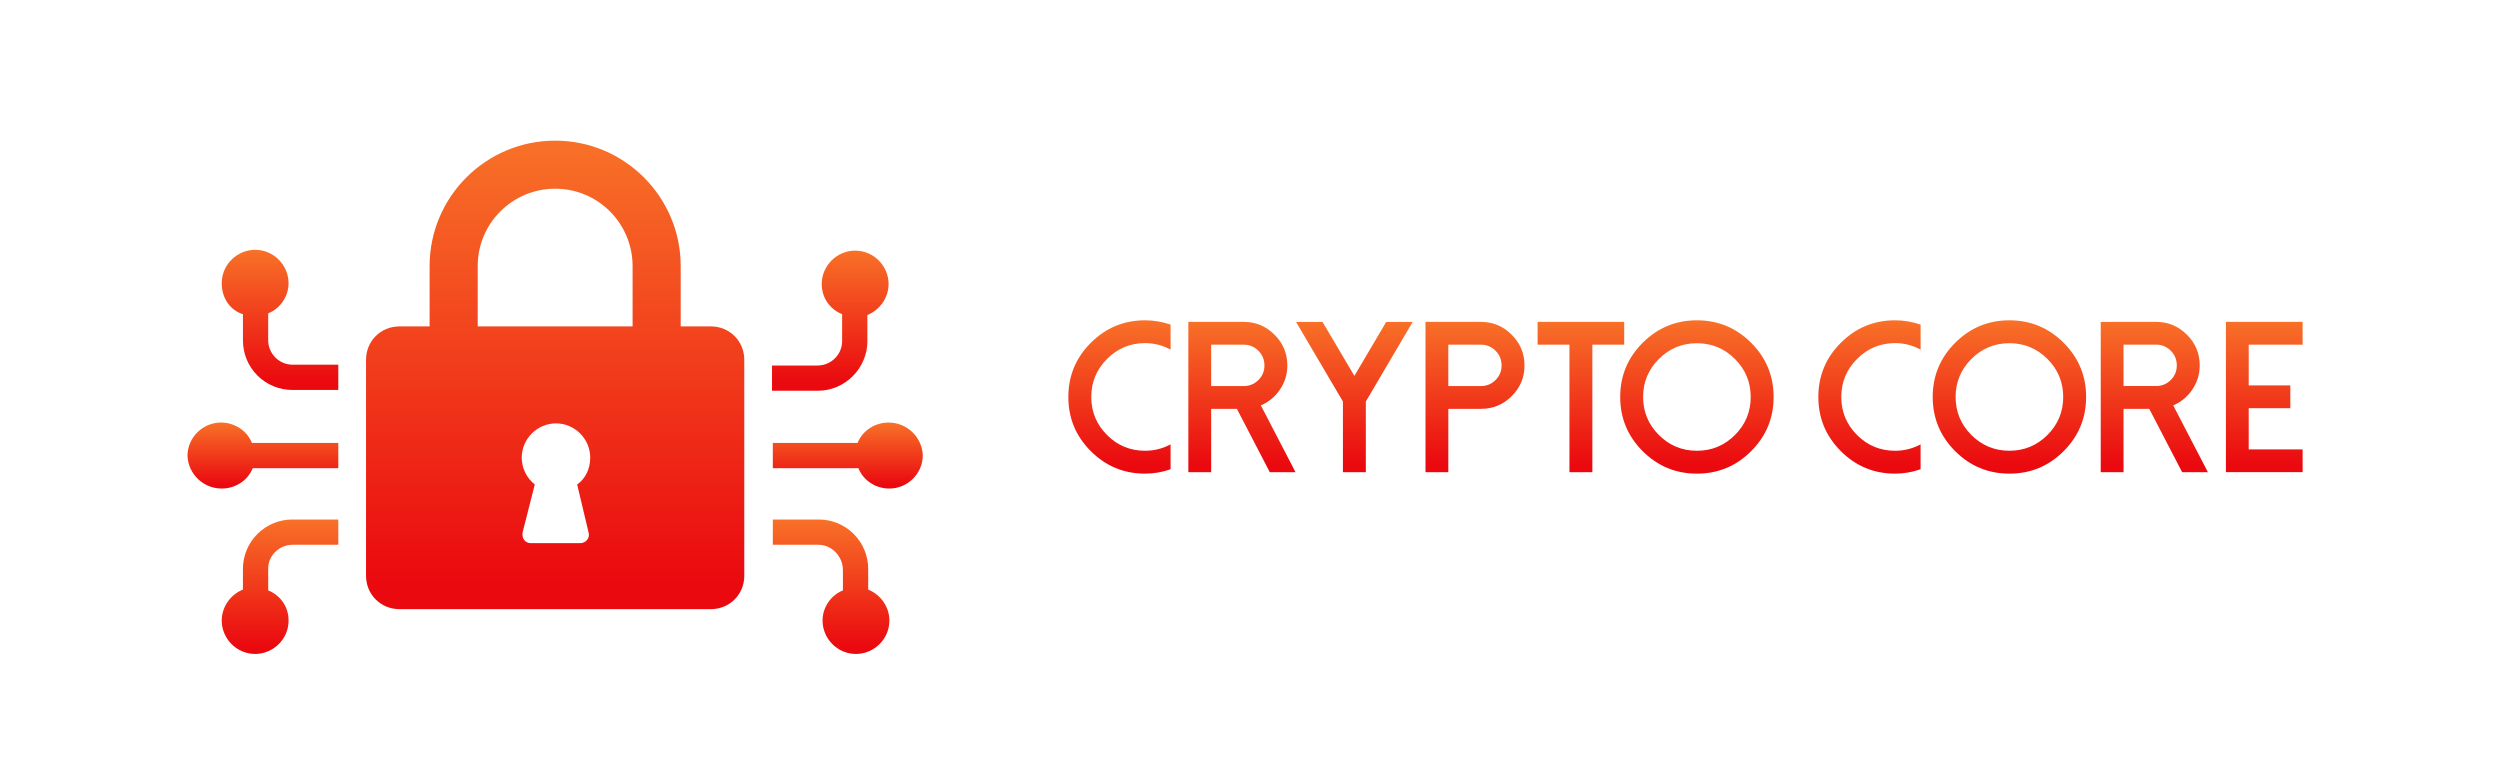
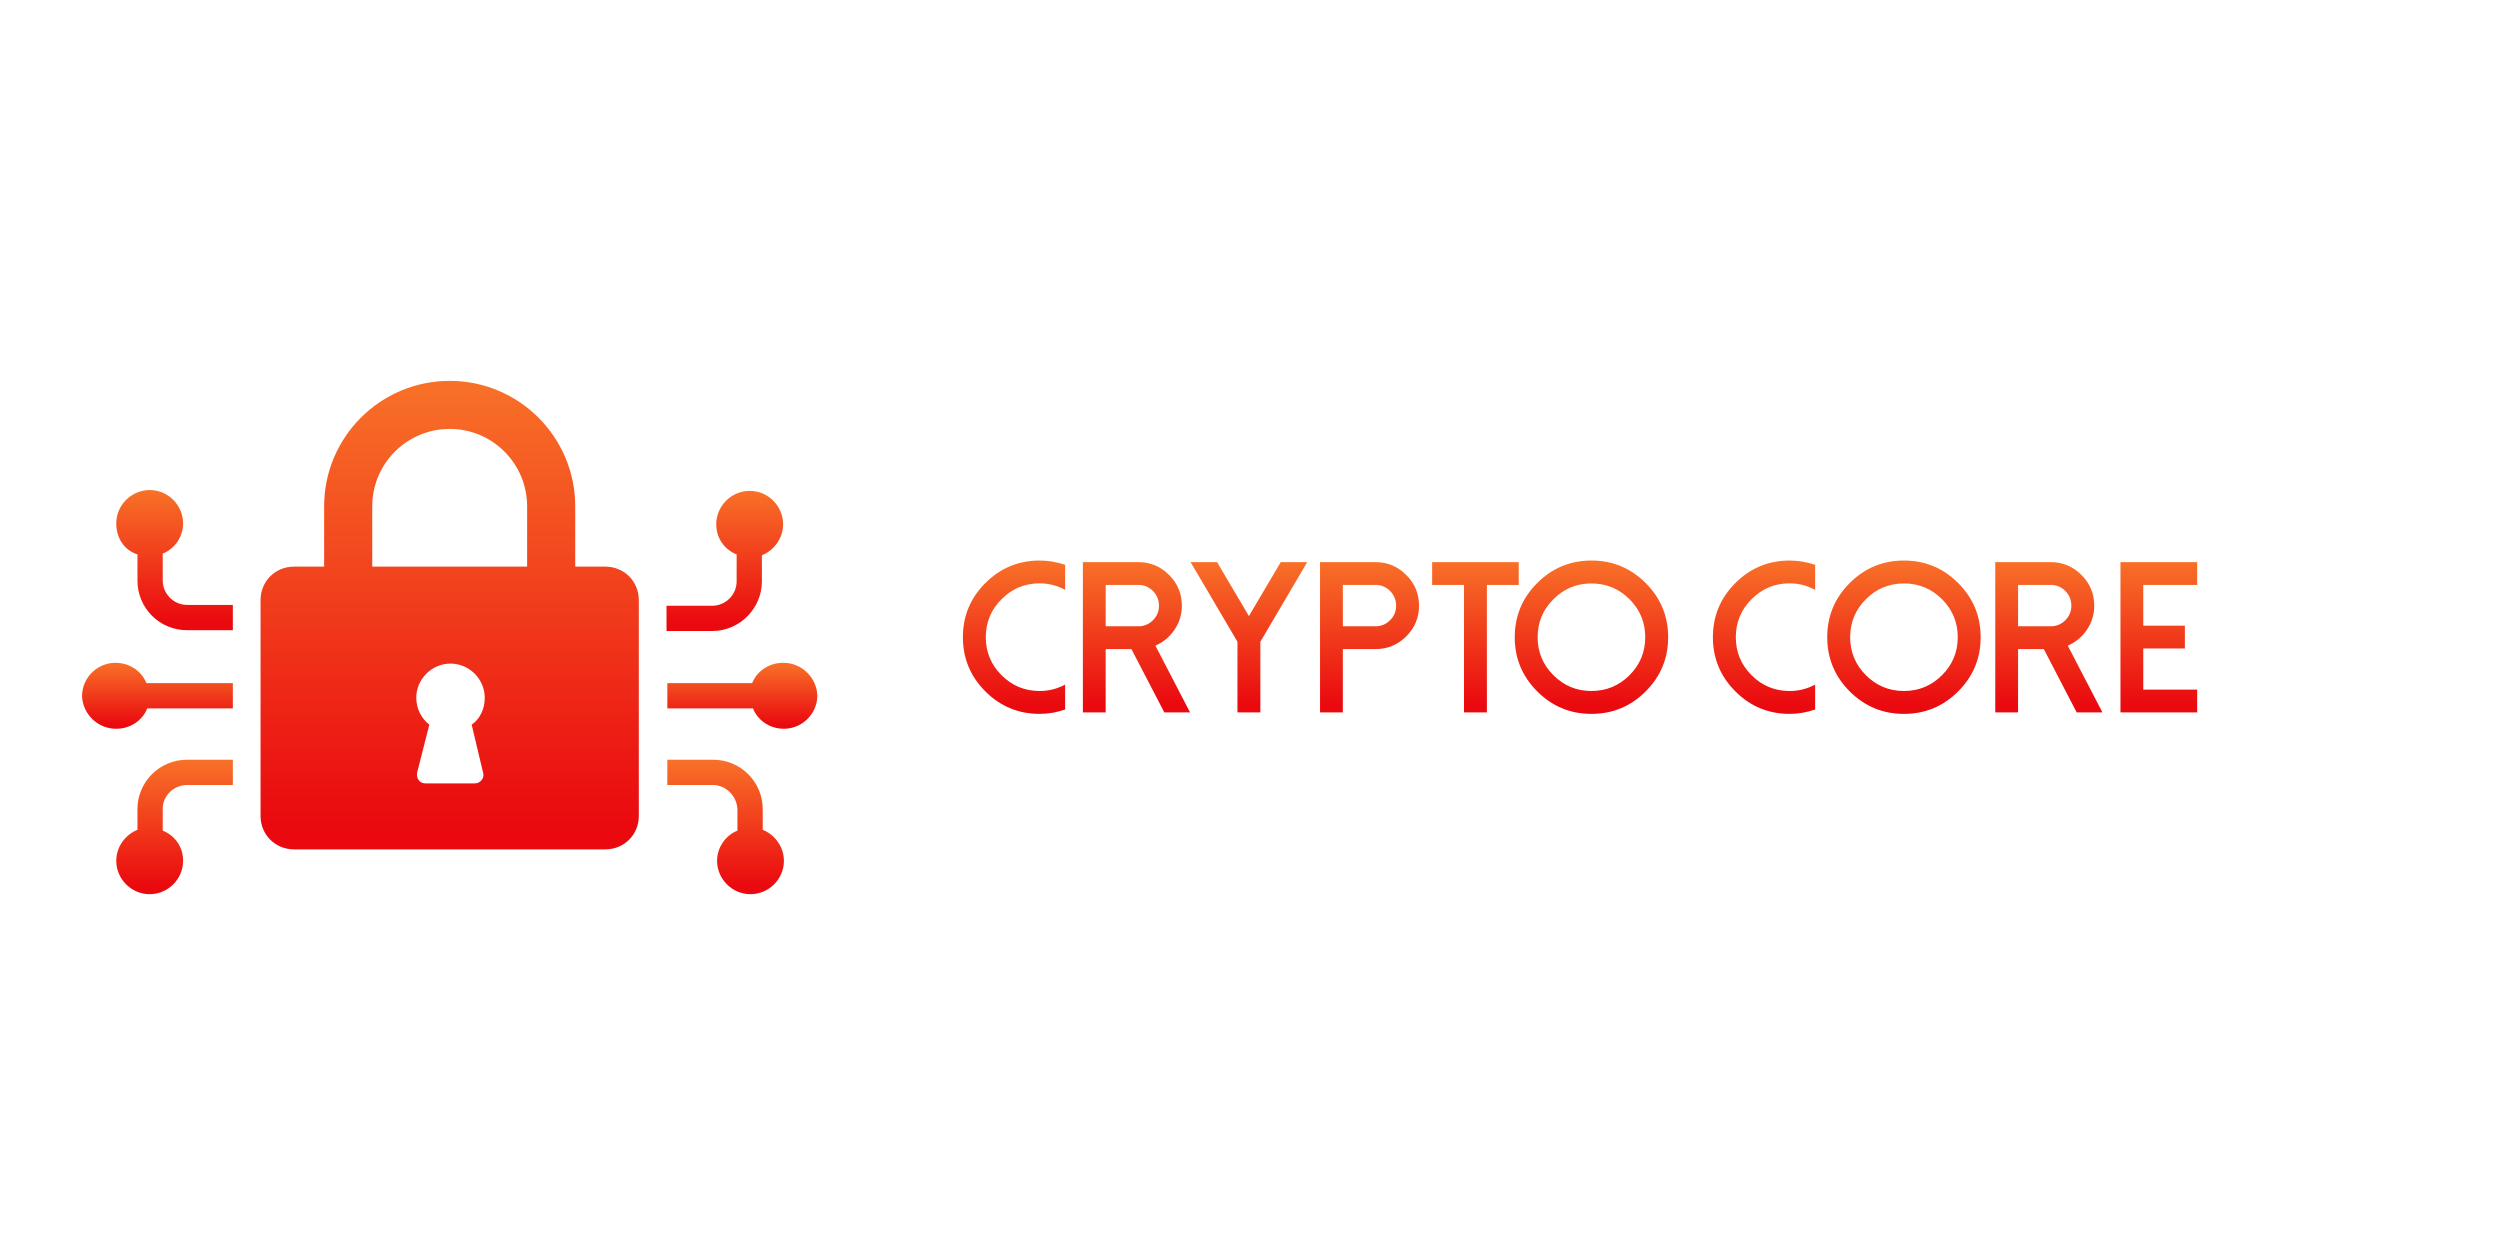
- <svg xmlns="http://www.w3.org/2000/svg" height="50" viewBox="0 0 160 50" width="160">
-   <linearGradient id="a" x1="50%" x2="50%" y1="0%" y2="94.501%">
-     <stop offset="0" stop-color="#f87128" />
-     <stop offset="1" stop-color="#ea090f" />
-   </linearGradient>
+ <svg xmlns="http://www.w3.org/2000/svg" width="320" height="160">
+   <defs>
+     <linearGradient x1="50%" y1="0%" x2="50%" y2="94.501%" id="a">
+       <stop stop-color="#F87128" offset="0%" />
+       <stop stop-color="#EA090F" offset="100%" />
+     </linearGradient>
+     <linearGradient x1="50%" y1="0%" x2="50%" y2="94.501%" id="b">
+       <stop stop-color="#F87128" offset="0%" />
+       <stop stop-color="#EA090F" offset="100%" />
+     </linearGradient>
+     <linearGradient x1="50%" y1="0%" x2="50%" y2="94.501%" id="c">
+       <stop stop-color="#F87128" offset="0%" />
+       <stop stop-color="#EA090F" offset="100%" />
+     </linearGradient>
+     <linearGradient x1="50%" y1="0%" x2="50%" y2="94.501%" id="d">
+       <stop stop-color="#F87128" offset="0%" />
+       <stop stop-color="#EA090F" offset="100%" />
+     </linearGradient>
+     <linearGradient x1="50%" y1="0%" x2="50%" y2="94.501%" id="e">
+       <stop stop-color="#F87128" offset="0%" />
+       <stop stop-color="#EA090F" offset="100%" />
+     </linearGradient>
+     <linearGradient x1="50%" y1="0%" x2="50%" y2="94.501%" id="f">
+       <stop stop-color="#F87128" offset="0%" />
+       <stop stop-color="#EA090F" offset="100%" />
+     </linearGradient>
+     <linearGradient x1="50%" y1="0%" x2="50%" y2="94.501%" id="g">
+       <stop stop-color="#F87128" offset="0%" />
+       <stop stop-color="#EA090F" offset="100%" />
+     </linearGradient>
+   </defs>
  <g fill="none" fill-rule="evenodd">
-     <path d="m0 0h160v50h-160z" />
-     <g fill="url(#a)" fill-rule="nonzero" transform="translate(12 9)">
-       <path d="m3.548 11.107v1.669c-.005.846.328 1.658.926 2.256s1.411.931 2.256.925h2.921v-1.617h-2.922c-.887 0-1.565-.73-1.565-1.565v-1.72c.784-.321 1.299-1.082 1.304-1.929 0-1.147-.939-2.138-2.139-2.138-1.148 0-2.139.939-2.139 2.138 0 .939.522 1.721 1.357 1.982" />
-       <path d="m6.73 25.865h2.922v-1.617h-2.922c-.846-.006-1.658.328-2.256.925s-.932 1.41-.926 2.256v1.304c-.783.313-1.357 1.095-1.357 1.982 0 1.147.94 2.138 2.139 2.138 1.147 0 2.139-.939 2.139-2.138 0-.886-.522-1.617-1.304-1.929v-1.304c-.052-.886.678-1.617 1.565-1.617" />
-       <path d="m2.191 22.267c.887 0 1.67-.521 1.983-1.304h5.478v-1.617h-5.53c-.314-.782-1.096-1.304-1.983-1.304-1.147 0-2.139.939-2.139 2.138.053 1.17 1.02 2.09 2.191 2.086" />
-       <path d="m43.512 12.828v-1.668c.782-.313 1.357-1.095 1.357-1.982 0-1.147-.94-2.138-2.139-2.138-1.148 0-2.139.939-2.139 2.138 0 .886.522 1.617 1.305 1.929v1.72c0 .886-.731 1.565-1.565 1.565h-2.922v1.617h2.922c1.774 0 3.183-1.46 3.183-3.181" />
-       <path d="m41.947 27.482v1.304c-.782.313-1.304 1.095-1.304 1.929 0 1.147.939 2.138 2.139 2.138 1.147 0 2.139-.939 2.139-2.138 0-.886-.574-1.669-1.357-1.982v-1.304c.005-.846-.328-1.658-.926-2.256-.598-.598-1.411-.931-2.256-.925h-2.921v1.617h2.921c.835 0 1.565.73 1.565 1.617" />
-       <path d="m44.868 18.043c-.887 0-1.67.522-1.982 1.304h-5.426v1.617h5.478c.313.782 1.095 1.304 1.982 1.304 1.148 0 2.139-.939 2.139-2.138-.053-1.17-1.02-2.09-2.191-2.086" />
-       <path d="m13.565 29.985h19.93c1.2 0 2.139-.939 2.139-2.138v-13.819c0-1.2-.94-2.138-2.139-2.138h-1.931v-3.859c0-4.433-3.6-8.03-8.035-8.03-4.434 0-8.034 3.598-8.034 8.03v3.859h-1.93c-1.2 0-2.139.939-2.139 2.138v13.819c0 1.2.939 2.138 2.139 2.138zm12.104-4.902c.104.313-.157.678-.522.678h-3.182c-.365 0-.574-.313-.521-.678l.782-3.076c-.526-.416-.834-1.05-.835-1.721 0-1.2.992-2.19 2.192-2.19s2.191.991 2.191 2.19c0 .73-.313 1.356-.835 1.721l.731 3.076zm-7.096-17.052c0-2.764 2.244-4.954 4.957-4.954 2.765 0 4.956 2.243 4.956 4.954v3.859h-9.912z" />
-       <path d="m58.85 18.84c-.673-.672-1.009-1.484-1.009-2.433s.336-1.761 1.008-2.433c.672-.676 1.484-1.015 2.434-1.015.583 0 1.127.139 1.634.416v-1.599c-.525-.183-1.078-.276-1.634-.276-1.354 0-2.51.48-3.47 1.439-.959.959-1.439 2.115-1.439 3.468s.48 2.51 1.439 3.468c.96.959 2.116 1.438 3.47 1.438.56 0 1.105-.094 1.634-.282v-1.593c-.501.272-1.064.413-1.634.41-.95 0-1.762-.336-2.434-1.008zm6.664-3.132v-2.648h2.091c.363 0 .675.13.935.39.255.26.384.574.384.941 0 .363-.128.672-.384.927-.26.26-.572.39-.935.39zm3.18 1.237c.496-.21.919-.56 1.218-1.008.315-.454.481-.994.477-1.546 0-.77-.274-1.427-.82-1.97-.543-.546-1.198-.82-1.964-.82h-3.551v9.618h1.46v-4.053h1.647l2.105 4.053h1.647l-2.219-4.275zm8.024-5.343-2.038 3.455-2.038-3.455h-1.695l3 5.095v4.524h1.466v-4.524l2.999-5.095h-1.695zm3.974 4.106h2.091c.363 0 .675-.13.935-.39.255-.255.383-.565.383-.927 0-.367-.128-.681-.384-.941-.244-.254-.583-.395-.935-.39h-2.091zm0 5.511h-1.46v-9.618h3.551c.766 0 1.421.273 1.964.82.547.542.821 1.198.821 1.97 0 .766-.274 1.42-.82 1.962-.543.542-1.198.813-1.964.813h-2.091zm5.715-9.618v1.458h2.038v8.16h1.466v-8.161h2.038v-1.458zm7.76 2.373c-.672.672-1.008 1.483-1.008 2.433s.337 1.761 1.009 2.433c.672.672 1.484 1.008 2.434 1.008.951 0 1.762-.336 2.434-1.008.672-.672 1.009-1.483 1.009-2.433s-.337-1.761-1.009-2.433c-.672-.672-1.484-1.008-2.434-1.008-.95 0-1.762.336-2.434 1.008zm2.436-2.474c1.353 0 2.51.479 3.47 1.438.959.959 1.438 2.115 1.438 3.468 0 1.353-.48 2.51-1.439 3.469-.96.959-2.116 1.438-3.47 1.438-1.353 0-2.51-.48-3.47-1.438-.959-.959-1.439-2.115-1.439-3.469 0-1.353.48-2.509 1.439-3.468.96-.959 2.116-1.438 3.47-1.438zm12.681 0c.56 0 1.105.092 1.634.276v1.6c-.5-.276-1.063-.42-1.634-.417-.95 0-1.762.339-2.434 1.015-.672.672-1.008 1.483-1.008 2.433s.336 1.761 1.008 2.433c.672.672 1.484 1.008 2.434 1.008.57.003 1.133-.138 1.634-.41v1.593c-.524.187-1.077.283-1.634.282-1.354 0-2.51-.48-3.47-1.439-.96-.959-1.44-2.115-1.44-3.468 0-1.353.48-2.509 1.439-3.468.96-.959 2.116-1.438 3.47-1.438zm7.318 0c1.354 0 2.51.479 3.47 1.438s1.439 2.115 1.439 3.468c0 1.353-.48 2.51-1.439 3.469-.96.959-2.116 1.438-3.47 1.438-1.353 0-2.51-.48-3.47-1.438-.959-.959-1.439-2.115-1.439-3.469 0-1.353.48-2.509 1.439-3.468.96-.959 2.116-1.438 3.47-1.438zm0 1.465c-.95 0-1.762.336-2.434 1.008-.672.672-1.009 1.483-1.009 2.433s.337 1.761 1.009 2.433c.672.672 1.484 1.008 2.434 1.008.951 0 1.762-.336 2.434-1.008.672-.672 1.009-1.483 1.009-2.433s-.337-1.761-1.009-2.433c-.672-.672-1.484-1.008-2.434-1.008zm9.395-1.365c.767 0 1.421.274 1.964.82.547.542.82 1.199.82 1.97 0 .564-.159 1.079-.477 1.546-.271.406-.644.733-1.083.947l-.135.062 2.219 4.275h-1.647l-2.105-4.053h-1.647v4.053h-1.459v-9.618zm9.371 0v1.46h-3.45v2.607h2.663v1.458h-2.663v2.635h3.45v1.458h-4.909v-9.618h4.909zm-9.371 1.458h-2.091v2.648h2.091c.363 0 .675-.13.935-.39.255-.255.383-.565.383-.927 0-.367-.128-.681-.384-.941-.244-.254-.583-.395-.935-.39z" />
+     <path d="M0 0L320 0 320 160 0 160z" />
+     <g transform="translate(10.5 48.75)" fill-rule="nonzero">
+       <path d="M7.096 22.215v3.337a6.322 6.322 0 0 0 6.365 6.362h5.843V28.68H13.46c-1.774 0-3.13-1.46-3.13-3.129V22.11a4.198 4.198 0 0 0 2.608-3.859c0-2.294-1.878-4.276-4.278-4.276-2.296 0-4.279 1.878-4.279 4.276 0 1.878 1.044 3.442 2.714 3.964" fill="url(#a)" />
+       <path d="M13.46 51.73h5.844v-3.233H13.46a6.322 6.322 0 0 0-6.365 6.362v2.607c-1.566.626-2.714 2.19-2.714 3.963 0 2.294 1.879 4.276 4.279 4.276 2.295 0 4.278-1.877 4.278-4.276 0-1.773-1.044-3.233-2.609-3.859v-2.607c-.104-1.773 1.357-3.233 3.13-3.233" fill="url(#b)" />
+       <path d="M4.382 44.533c1.774 0 3.34-1.042 3.966-2.607h10.956v-3.233H8.244c-.627-1.564-2.192-2.607-3.966-2.607C1.983 36.086 0 37.963 0 40.362a4.369 4.369 0 0 0 4.382 4.171" fill="url(#c)" />
+       <path d="M87.024 25.656V22.32c1.565-.626 2.713-2.19 2.713-3.963 0-2.295-1.879-4.276-4.278-4.276-2.296 0-4.279 1.877-4.279 4.276 0 1.773 1.044 3.233 2.61 3.859v3.441c0 1.773-1.462 3.129-3.131 3.129h-5.844v3.233h5.844c3.547 0 6.365-2.92 6.365-6.362" fill="url(#d)" />
+       <path d="M83.893 54.963v2.607c-1.565.626-2.608 2.19-2.608 3.859 0 2.294 1.878 4.276 4.278 4.276 2.295 0 4.278-1.877 4.278-4.276 0-1.773-1.148-3.337-2.713-3.963v-2.607a6.322 6.322 0 0 0-6.365-6.362H74.92v3.233h5.843c1.67 0 3.13 1.46 3.13 3.233" fill="url(#b)" />
+       <path d="M89.737 36.086c-1.774 0-3.34 1.043-3.965 2.607H74.92v3.233h10.956c.626 1.565 2.191 2.607 3.965 2.607 2.296 0 4.278-1.877 4.278-4.276a4.37 4.37 0 0 0-4.382-4.171" fill="url(#e)" />
+       <path d="M27.13 59.969h39.86c2.4 0 4.278-1.877 4.278-4.276V28.055c0-2.399-1.879-4.276-4.278-4.276h-3.861v-7.718C63.129 7.196 55.929 0 47.059 0 38.19 0 30.99 7.196 30.99 16.061v7.718h-3.86c-2.4 0-4.278 1.877-4.278 4.276v27.638c0 2.399 1.878 4.276 4.278 4.276zm24.208-9.804c.208.626-.313 1.356-1.044 1.356H43.93c-.73 0-1.148-.626-1.043-1.356l1.565-6.153a4.4 4.4 0 0 1-1.67-3.442c0-2.399 1.983-4.38 4.383-4.38s4.382 1.981 4.382 4.38c0 1.46-.626 2.712-1.67 3.442l1.462 6.153zM37.147 16.061c0-5.527 4.487-9.908 9.913-9.908 5.53 0 9.912 4.485 9.912 9.908v7.718H37.147v-7.718z" fill="url(#f)" />
    </g>
+     <path d="M4.95 14.68c-1.346-1.345-2.018-2.967-2.018-4.867s.672-3.522 2.017-4.866c1.345-1.353 2.968-2.03 4.869-2.03 1.166 0 2.255.278 3.268.833V.551A9.89 9.89 0 0 0 9.818 0C7.11 0 4.797.959 2.878 2.877.96 4.795 0 7.107 0 9.813c0 2.706.96 5.019 2.878 6.936 1.919 1.918 4.232 2.877 6.94 2.877 1.12 0 2.21-.188 3.268-.564v-3.186a6.776 6.776 0 0 1-3.268.82c-1.9 0-3.524-.672-4.869-2.017zm13.328-6.265V3.118h4.182c.727 0 1.35.26 1.87.78.51.52.767 1.147.767 1.882 0 .726-.256 1.344-.767 1.855-.52.52-1.143.78-1.87.78h-4.182zm6.36 2.474a5.5 5.5 0 0 0 2.435-2.017 5.362 5.362 0 0 0 .955-3.092c0-1.541-.547-2.854-1.64-3.939C25.301.748 23.992.201 22.46.201h-7.102v19.237h2.919v-8.106h3.295l4.21 8.106h3.295l-4.438-8.55zM40.685.202l-4.075 6.91-4.075-6.91h-3.39l6 10.19v9.047h2.931v-9.047L44.074.202h-3.39zm7.949 8.213h4.183c.726 0 1.35-.26 1.87-.78.51-.51.766-1.129.766-1.855 0-.735-.256-1.362-.767-1.882a2.551 2.551 0 0 0-1.87-.78h-4.182v5.297zm0 11.023h-2.919V.202h7.102c1.533 0 2.842.546 3.927 1.64 1.094 1.084 1.641 2.397 1.641 3.939 0 1.532-.547 2.84-1.64 3.925-1.086 1.084-2.395 1.626-3.928 1.626h-4.183v8.106zM60.065.202v2.917h4.075v16.32h2.932V3.118h4.075V.202H60.065zm15.52 4.745c-1.344 1.344-2.017 2.966-2.017 4.866 0 1.9.673 3.522 2.018 4.866 1.345 1.345 2.968 2.017 4.868 2.017 1.901 0 3.524-.672 4.869-2.017 1.345-1.344 2.018-2.966 2.018-4.866 0-1.9-.673-3.522-2.018-4.866-1.345-1.345-2.968-2.017-4.869-2.017-1.9 0-3.523.672-4.868 2.017zM80.456 0c2.707 0 5.02.959 6.94 2.877 1.918 1.918 2.877 4.23 2.877 6.936 0 2.707-.96 5.019-2.878 6.937-1.919 1.918-4.232 2.877-6.94 2.877-2.707 0-5.02-.96-6.94-2.877-1.918-1.918-2.878-4.23-2.878-6.937 0-2.706.96-5.018 2.878-6.936C75.434.959 77.747 0 80.454 0zm25.363 0c1.12 0 2.21.184 3.268.551v3.2a6.691 6.691 0 0 0-3.268-.834c-1.9 0-3.524.677-4.869 2.03-1.345 1.344-2.017 2.966-2.017 4.866 0 1.9.672 3.522 2.017 4.867 1.345 1.344 2.968 2.016 4.869 2.016a6.776 6.776 0 0 0 3.268-.82v3.186a9.682 9.682 0 0 1-3.268.564c-2.708 0-5.021-.959-6.94-2.877C96.96 14.832 96 12.52 96 9.813c0-2.706.96-5.018 2.878-6.936C100.797.959 103.11 0 105.818 0zm14.636 0c2.708 0 5.021.959 6.94 2.877 1.919 1.918 2.878 4.23 2.878 6.936 0 2.707-.96 5.019-2.878 6.937-1.919 1.918-4.232 2.877-6.94 2.877-2.707 0-5.02-.96-6.94-2.877-1.918-1.918-2.878-4.23-2.878-6.937 0-2.706.96-5.018 2.878-6.936C115.434.959 117.747 0 120.454 0zm0 2.93c-1.9 0-3.523.672-4.868 2.017-1.345 1.344-2.018 2.966-2.018 4.866 0 1.9.673 3.522 2.018 4.866 1.345 1.345 2.968 2.017 4.868 2.017 1.901 0 3.524-.672 4.869-2.017 1.345-1.344 2.018-2.966 2.018-4.866 0-1.9-.673-3.522-2.018-4.866-1.345-1.345-2.968-2.017-4.869-2.017zM139.245.201c1.534 0 2.843.547 3.928 1.64 1.094 1.085 1.64 2.398 1.64 3.94 0 1.128-.318 2.159-.954 3.091a5.494 5.494 0 0 1-2.166 1.893l-.269.124 4.438 8.55h-3.295l-4.21-8.107h-3.295v8.106h-2.918V.201h7.101zm18.743 0V3.12h-6.9v5.215h5.326v2.917h-5.326v5.27h6.9v2.917h-9.818V.202h9.818zm-18.742 2.917h-4.183v5.297h4.183c.726 0 1.35-.26 1.87-.78.51-.51.766-1.129.766-1.855 0-.735-.256-1.362-.767-1.882a2.55 2.55 0 0 0-1.87-.78z" transform="translate(123.25 71.75)" fill="url(#g)" fill-rule="nonzero" />
  </g>
</svg>
